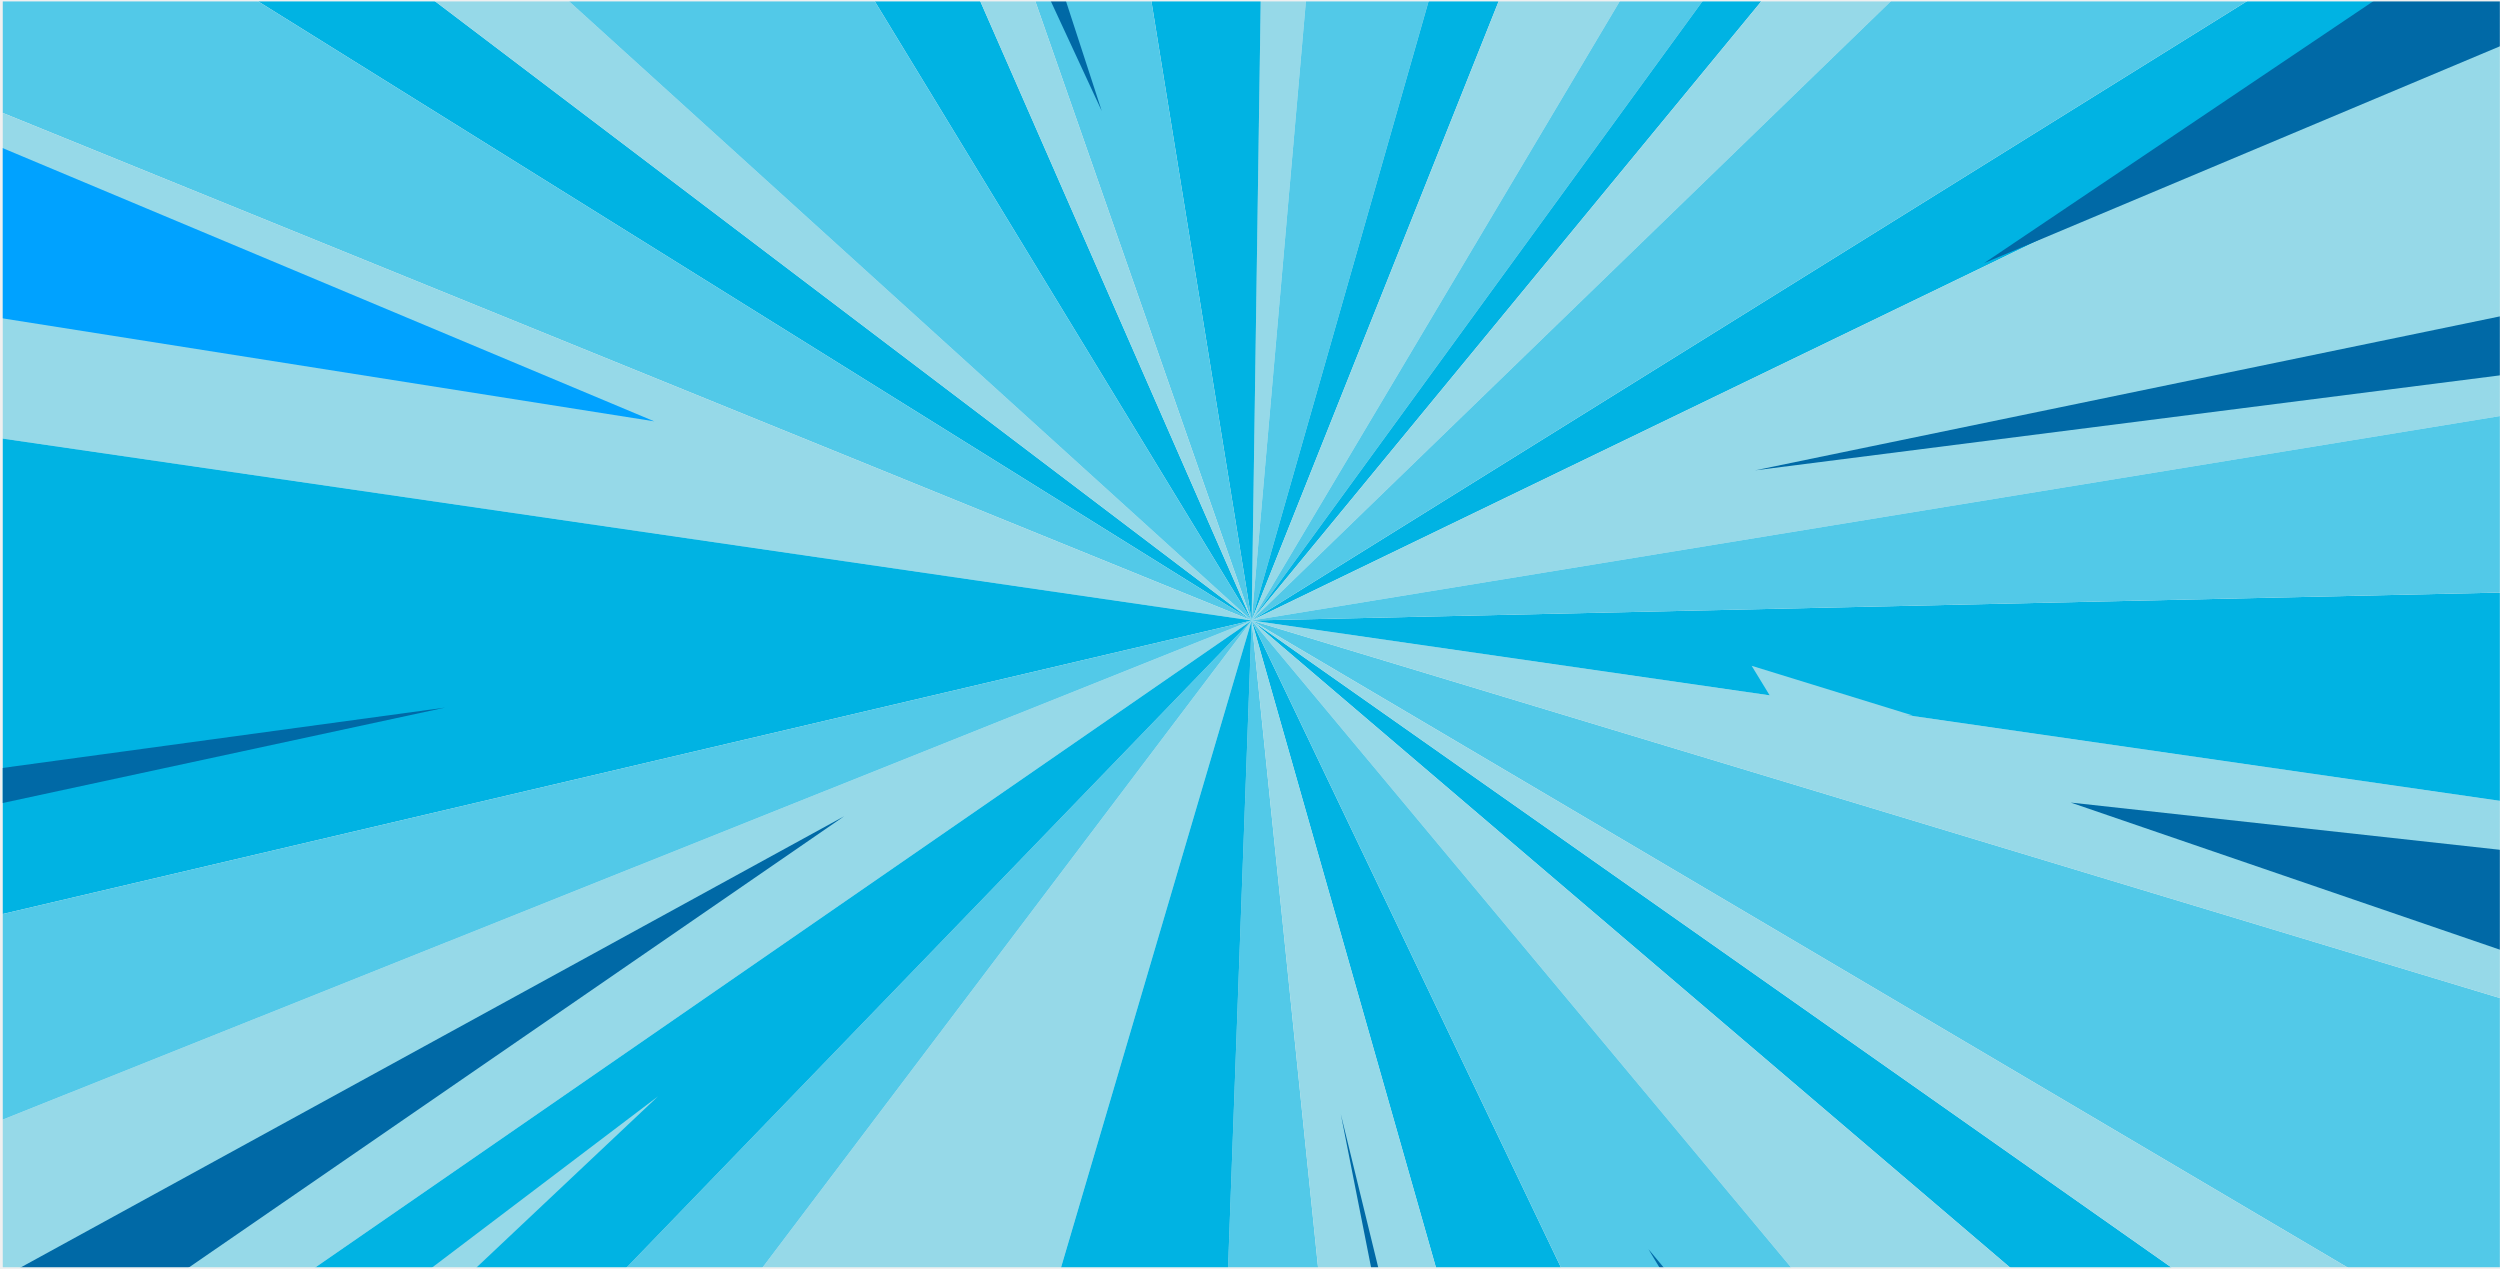
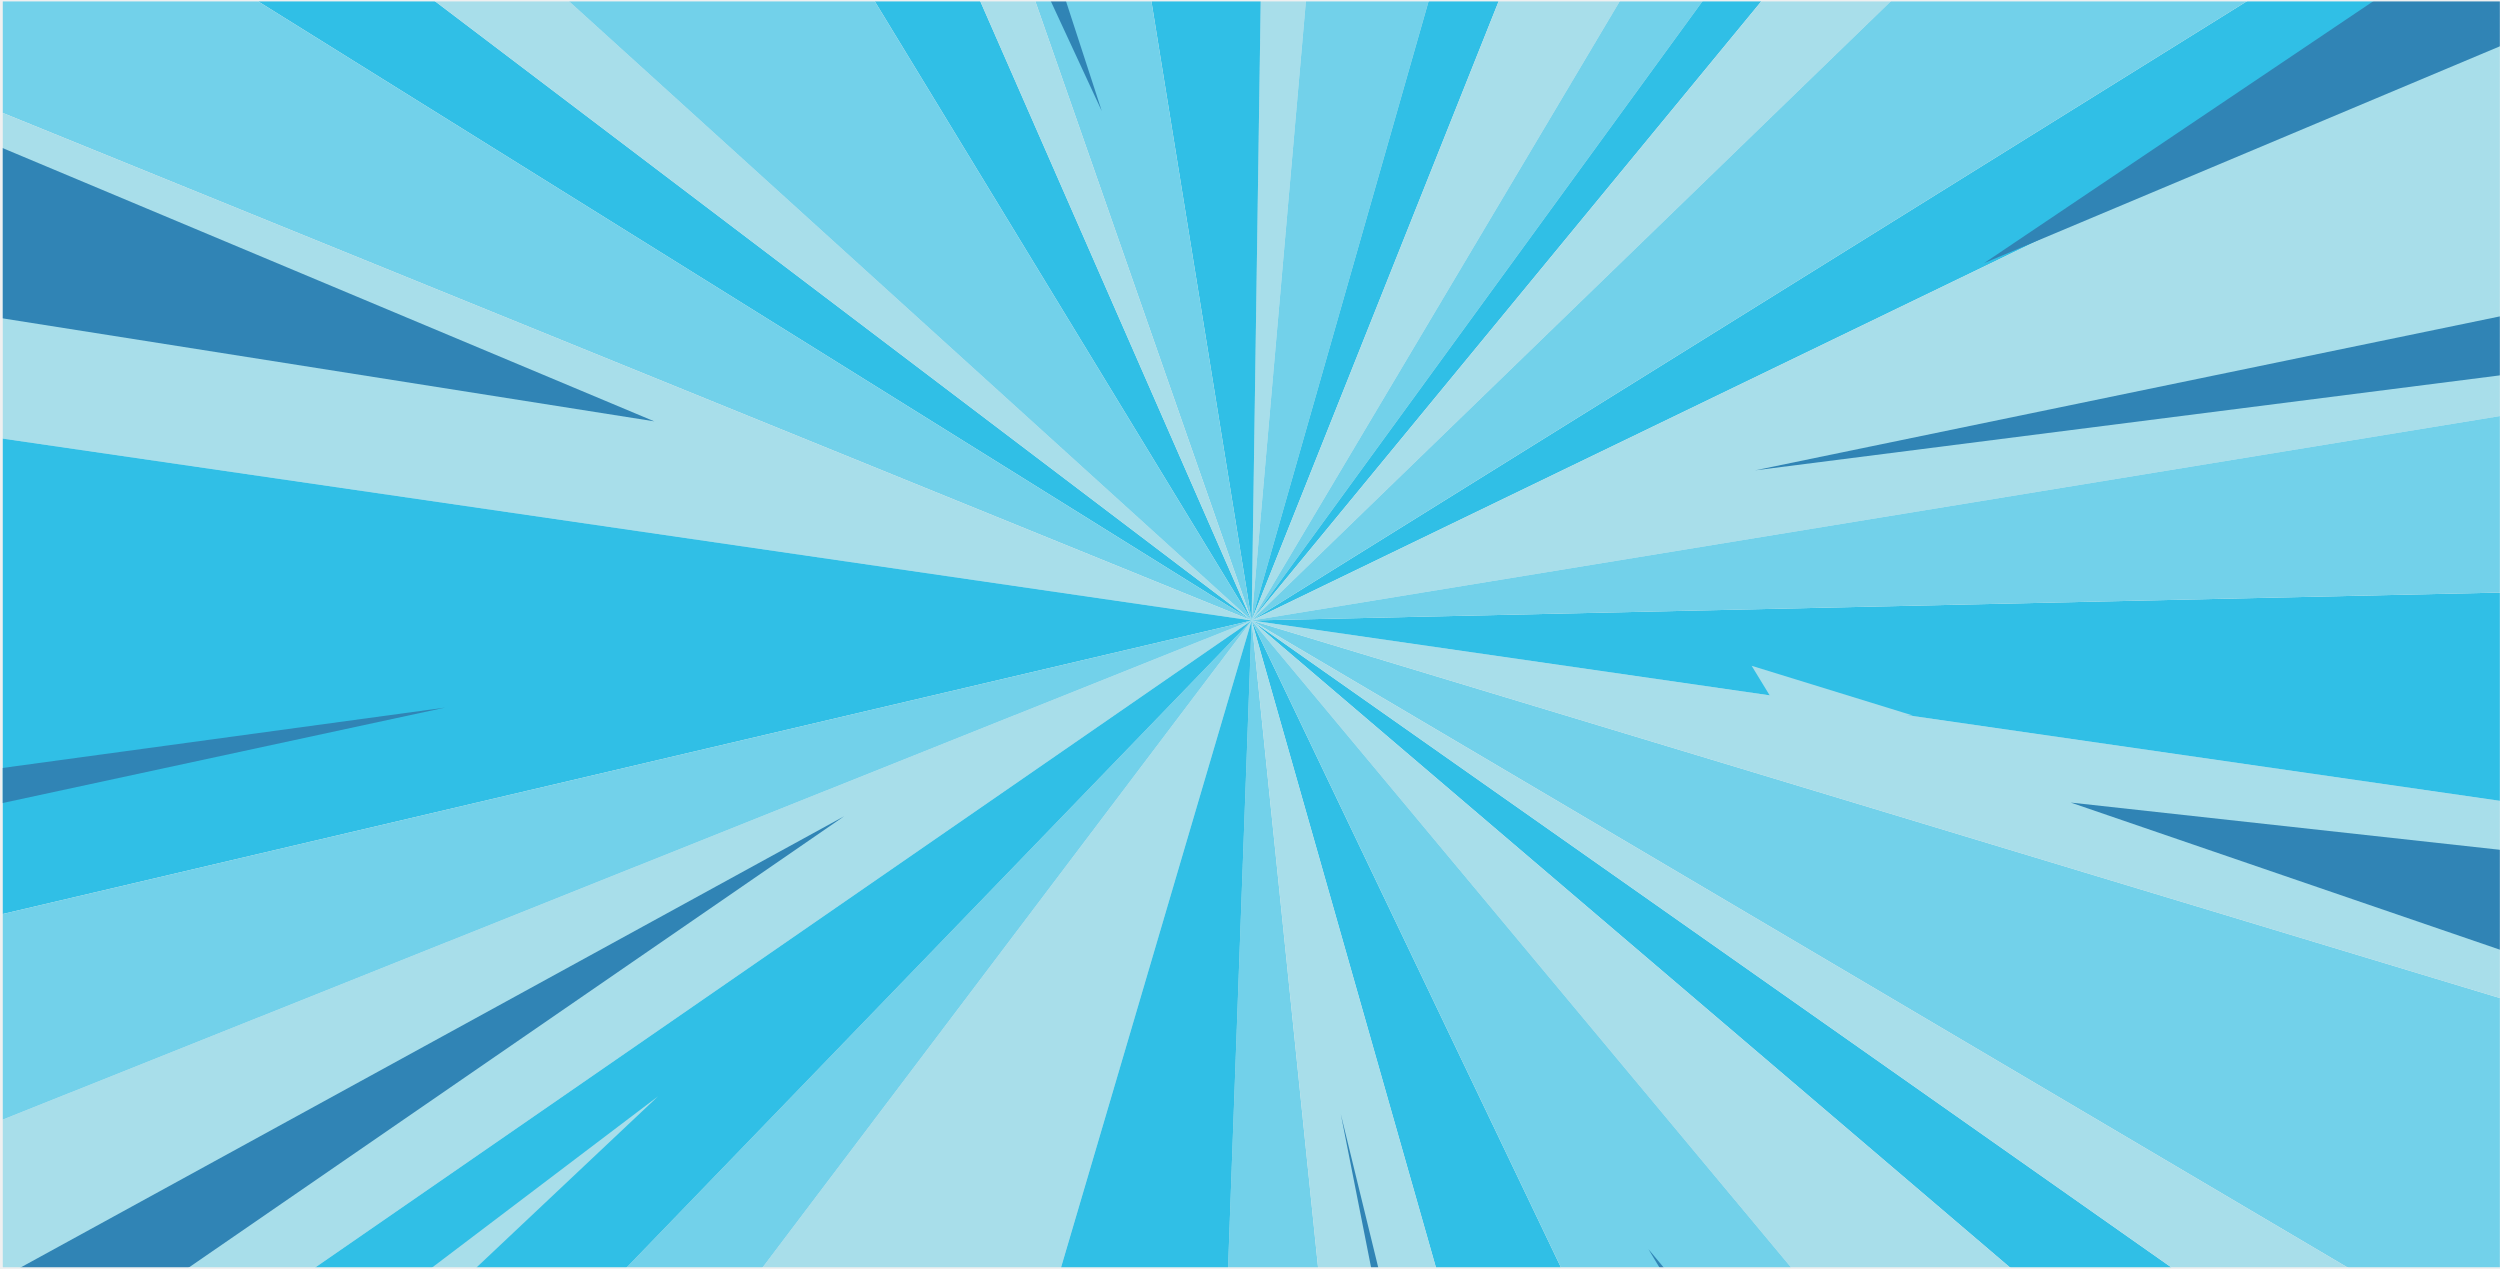
<svg xmlns="http://www.w3.org/2000/svg" width="1529" height="776" viewBox="0 0 1529 776" fill="none">
  <mask id="mask0_625_9228" style="mask-type:luminance" maskUnits="userSpaceOnUse" x="0" y="0" width="1529" height="776">
    <path d="M1528.91 0.877H0.003V775.045H1528.91V0.877Z" fill="white" />
  </mask>
  <g mask="url(#mask0_625_9228)">
-     <g opacity="1">
+     <g opacity="0.8">
      <path d="M961.514 1067.6H1094.47L765.495 379.497L961.514 1067.6Z" fill="#00B3E3" />
      <path d="M740.427 1067.6H836.143L765.495 379.497L740.427 1067.6Z" fill="#52C9E8" />
      <path d="M836.143 1067.6H961.514L765.495 379.497L836.143 1067.6Z" fill="#96D9E8" />
      <path d="M1529.3 830.414V610.529L765.495 379.497L1529.3 830.414Z" fill="#52C9E8" />
      <path d="M1529.3 1031.12V916.726L765.495 379.497L1529.3 1031.12Z" fill="#00B3E3" />
      <path d="M245.329 1067.6H562.657C637.128 815.533 765.5 379.497 765.5 379.497L245.329 1067.6Z" fill="#96D9E8" />
      <path d="M1339.26 1067.6H1529.3V1031.12L765.495 379.497L1339.26 1067.6Z" fill="#96D9E8" />
      <path d="M1094.47 1067.6H1339.26L765.495 379.497L1094.47 1067.6Z" fill="#52C9E8" />
      <path d="M562.66 1067.6H740.436L765.503 379.497C765.503 379.497 637.131 815.533 562.66 1067.6Z" fill="#00B3E3" />
      <path d="M1.693 -199.703V-96.488L765.495 379.497L1.693 -199.703Z" fill="#00B3E3" />
      <path d="M1.693 -96.487V69.07L765.495 379.497L1.693 -96.487Z" fill="#52C9E8" />
      <path d="M6.941 -308.609H1.693V-199.703L765.495 379.497L6.941 -308.609Z" fill="#96D9E8" />
      <path d="M1.693 69.069V268.26L765.495 379.496L1.693 69.069Z" fill="#96D9E8" />
      <path d="M100.76 1067.6H245.33L765.493 379.497L100.76 1067.6Z" fill="#52C9E8" />
      <path d="M1.693 684.748V907.221L765.495 379.497L1.693 684.748Z" fill="#96D9E8" />
      <path d="M1.693 268.26V559.003L765.495 379.497L1.693 268.26Z" fill="#00B3E3" />
      <path d="M1.693 907.221V1067.6H100.762L765.495 379.497L1.693 907.221Z" fill="#00B3E3" />
      <path d="M1.693 559.003V684.748L765.495 379.497L1.693 559.003Z" fill="#52C9E8" />
      <path d="M1529.3 916.726V830.414L765.495 379.497L1529.3 916.726Z" fill="#96D9E8" />
      <path d="M825.807 -308.609H775.576L765.495 379.497L825.807 -308.609Z" fill="#96D9E8" />
      <path d="M775.577 -308.609H654.132L765.495 379.497L775.577 -308.609Z" fill="#00B3E3" />
      <path d="M962.135 -308.609H825.807L765.495 379.497L962.135 -308.609Z" fill="#52C9E8" />
      <path d="M1040.01 -308.609H962.135L765.495 379.497L1040.01 -308.609Z" fill="#00B3E3" />
      <path d="M1529.3 610.528V489.844L765.495 379.497L1529.3 610.528Z" fill="#96D9E8" />
      <path d="M463.972 -308.609H346.7L765.493 379.497L463.972 -308.609Z" fill="#00B3E3" />
      <path d="M765.494 379.497L346.701 -308.609H6.94L765.494 379.497Z" fill="#52C9E8" />
      <path d="M654.133 -308.609H525.131L765.497 379.497L654.133 -308.609Z" fill="#52C9E8" />
      <path d="M1174.55 -308.609H1040.01L765.495 379.497L1174.55 -308.609Z" fill="#96D9E8" />
      <path d="M525.131 -308.609H463.975L765.496 379.497L525.131 -308.609Z" fill="#96D9E8" />
      <path d="M1266.46 -308.609H1174.55L765.495 379.497L1266.46 -308.609Z" fill="#52C9E8" />
      <path d="M1529.3 10.356V-95.748L765.495 379.498L1529.3 10.356Z" fill="#00B3E3" />
      <path d="M1529.3 254.413V10.356L765.495 379.498L1529.3 254.413Z" fill="#96D9E8" />
      <path d="M1529.3 489.845V362.401L765.495 379.497L1529.3 489.845Z" fill="#00B3E3" />
      <path d="M1529.3 362.4V254.411L765.495 379.496L1529.3 362.4Z" fill="#52C9E8" />
      <path d="M1331.93 -308.609H1266.46L765.495 379.497L1331.93 -308.609Z" fill="#00B3E3" />
      <path d="M1475.8 -308.609H1331.93L765.495 379.497L1475.8 -308.609Z" fill="#96D9E8" />
      <path d="M1529.3 -95.749V-308.609H1475.8L765.495 379.497L1529.3 -95.749Z" fill="#52C9E8" />
      <path d="M268.552 813.691L200.595 887.115L334.287 783.161L284.797 781.441L402.483 670.491L221.721 807.461L268.552 813.691Z" fill="#96D9E8" />
      <path d="M1112.84 435.594L1170.01 437.644L1071.3 407.194L1094.16 444.683L1000.65 430.562L1132.9 474.052L1112.84 435.594Z" fill="#96D9E8" />
      <mask id="mask1_625_9228" style="mask-type:luminance" maskUnits="userSpaceOnUse" x="1" y="-309" width="1529" height="1377">
        <path d="M1529.3 -308.608H1.689V1067.61H1529.3V-308.608Z" fill="white" />
      </mask>
      <g mask="url(#mask1_625_9228)">
        <path d="M2122.19 -221.055L1213.49 160.911L2083.09 -424.252L2122.19 -221.055Z" fill="#0069A6" />
        <path d="M1691.22 208.88L1073.39 287.666L1686.6 160.91L1691.22 208.88Z" fill="#0069A6" />
        <path d="M1964.64 730.204L1266.46 490.85L1973.69 568.668L1964.64 730.204Z" fill="#0069A6" />
        <path d="M1634.08 1804.96L1008.18 763.981L1740.23 1644.17L1634.08 1804.96Z" fill="#0069A6" />
        <path d="M1007.11 1628.45L819.998 681.258L1047.06 1611.51L1007.11 1628.45Z" fill="#0069A6" />
        <path d="M-314.778 954.576L516.287 499.215L-293.366 1056.72L-314.778 954.576Z" fill="#0069A6" />
        <path d="M-348.711 517.467L272.305 432.746L-344.068 565.688L-348.711 517.467Z" fill="#0069A6" />
-         <path d="M-375.696 -67.657L400.145 257.695L-424.438 127.384L-375.696 -67.657Z" fill="#00a2ff" />
+         <path d="M-375.696 -67.657L400.145 257.695L-424.438 127.384L-375.696 -67.657Z" fill="#0069A6" />
        <path d="M324.1 -1006.07L673.853 67.947L202.312 -948.88L324.1 -1006.07Z" fill="#0069A6" />
      </g>
    </g>
  </g>
</svg>
